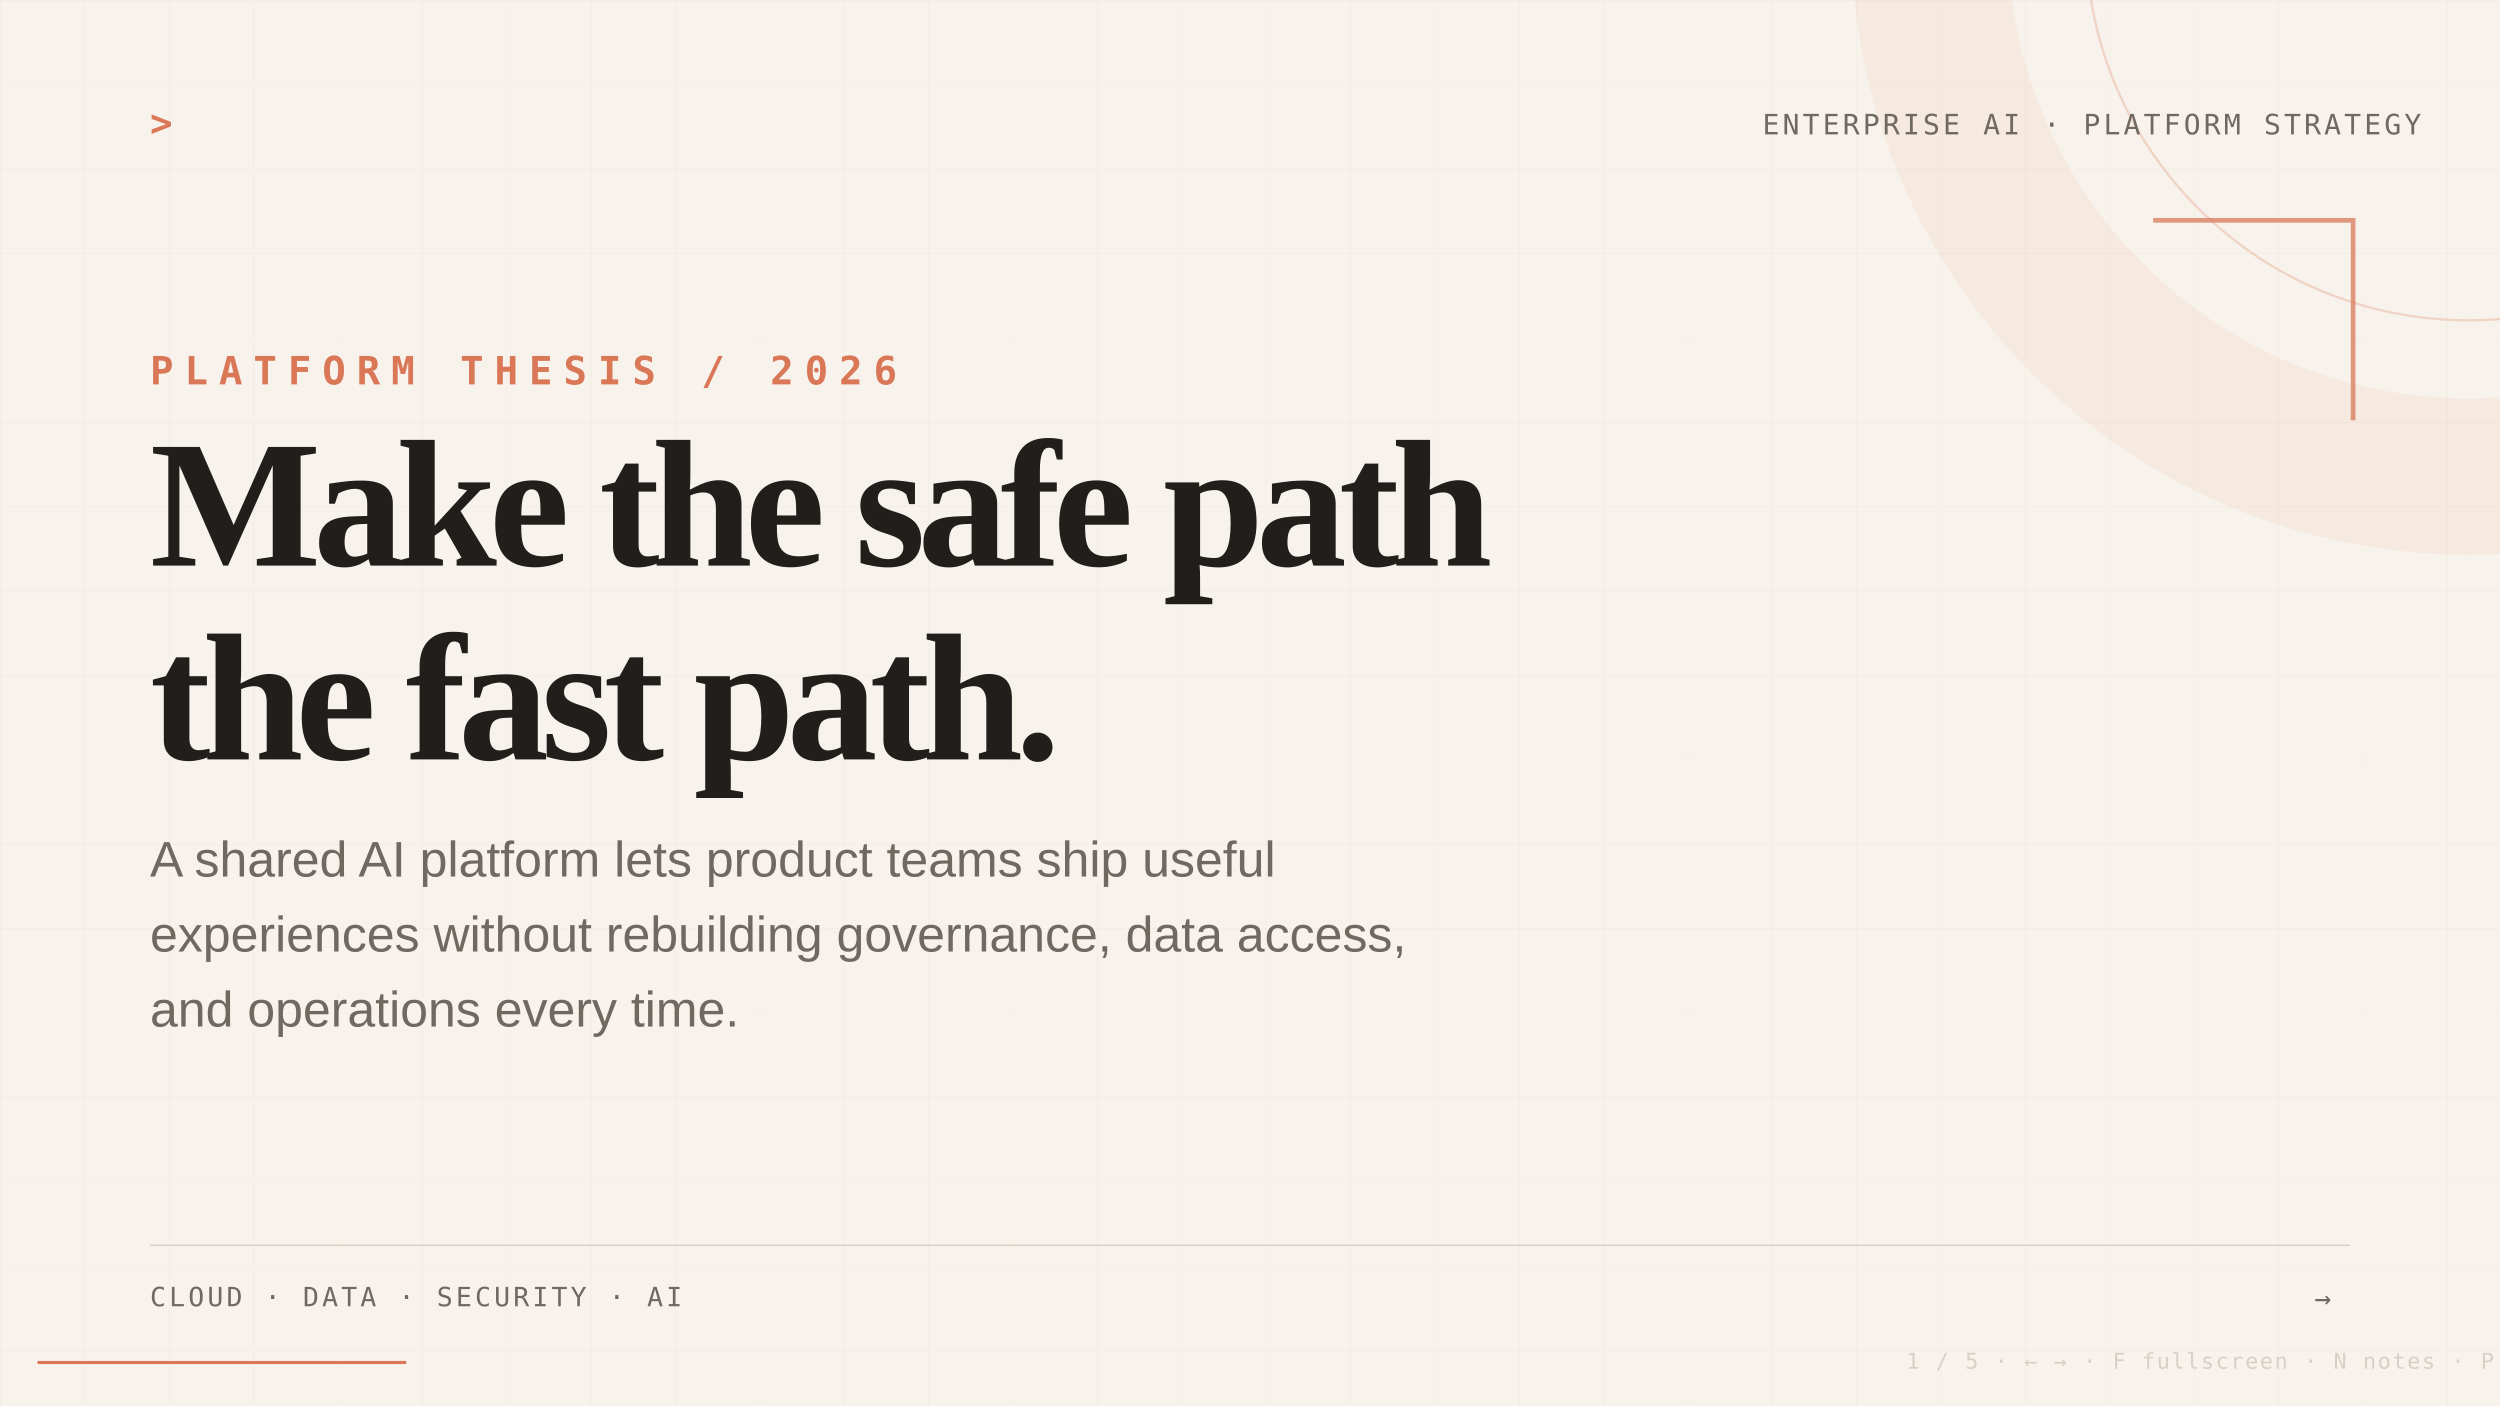
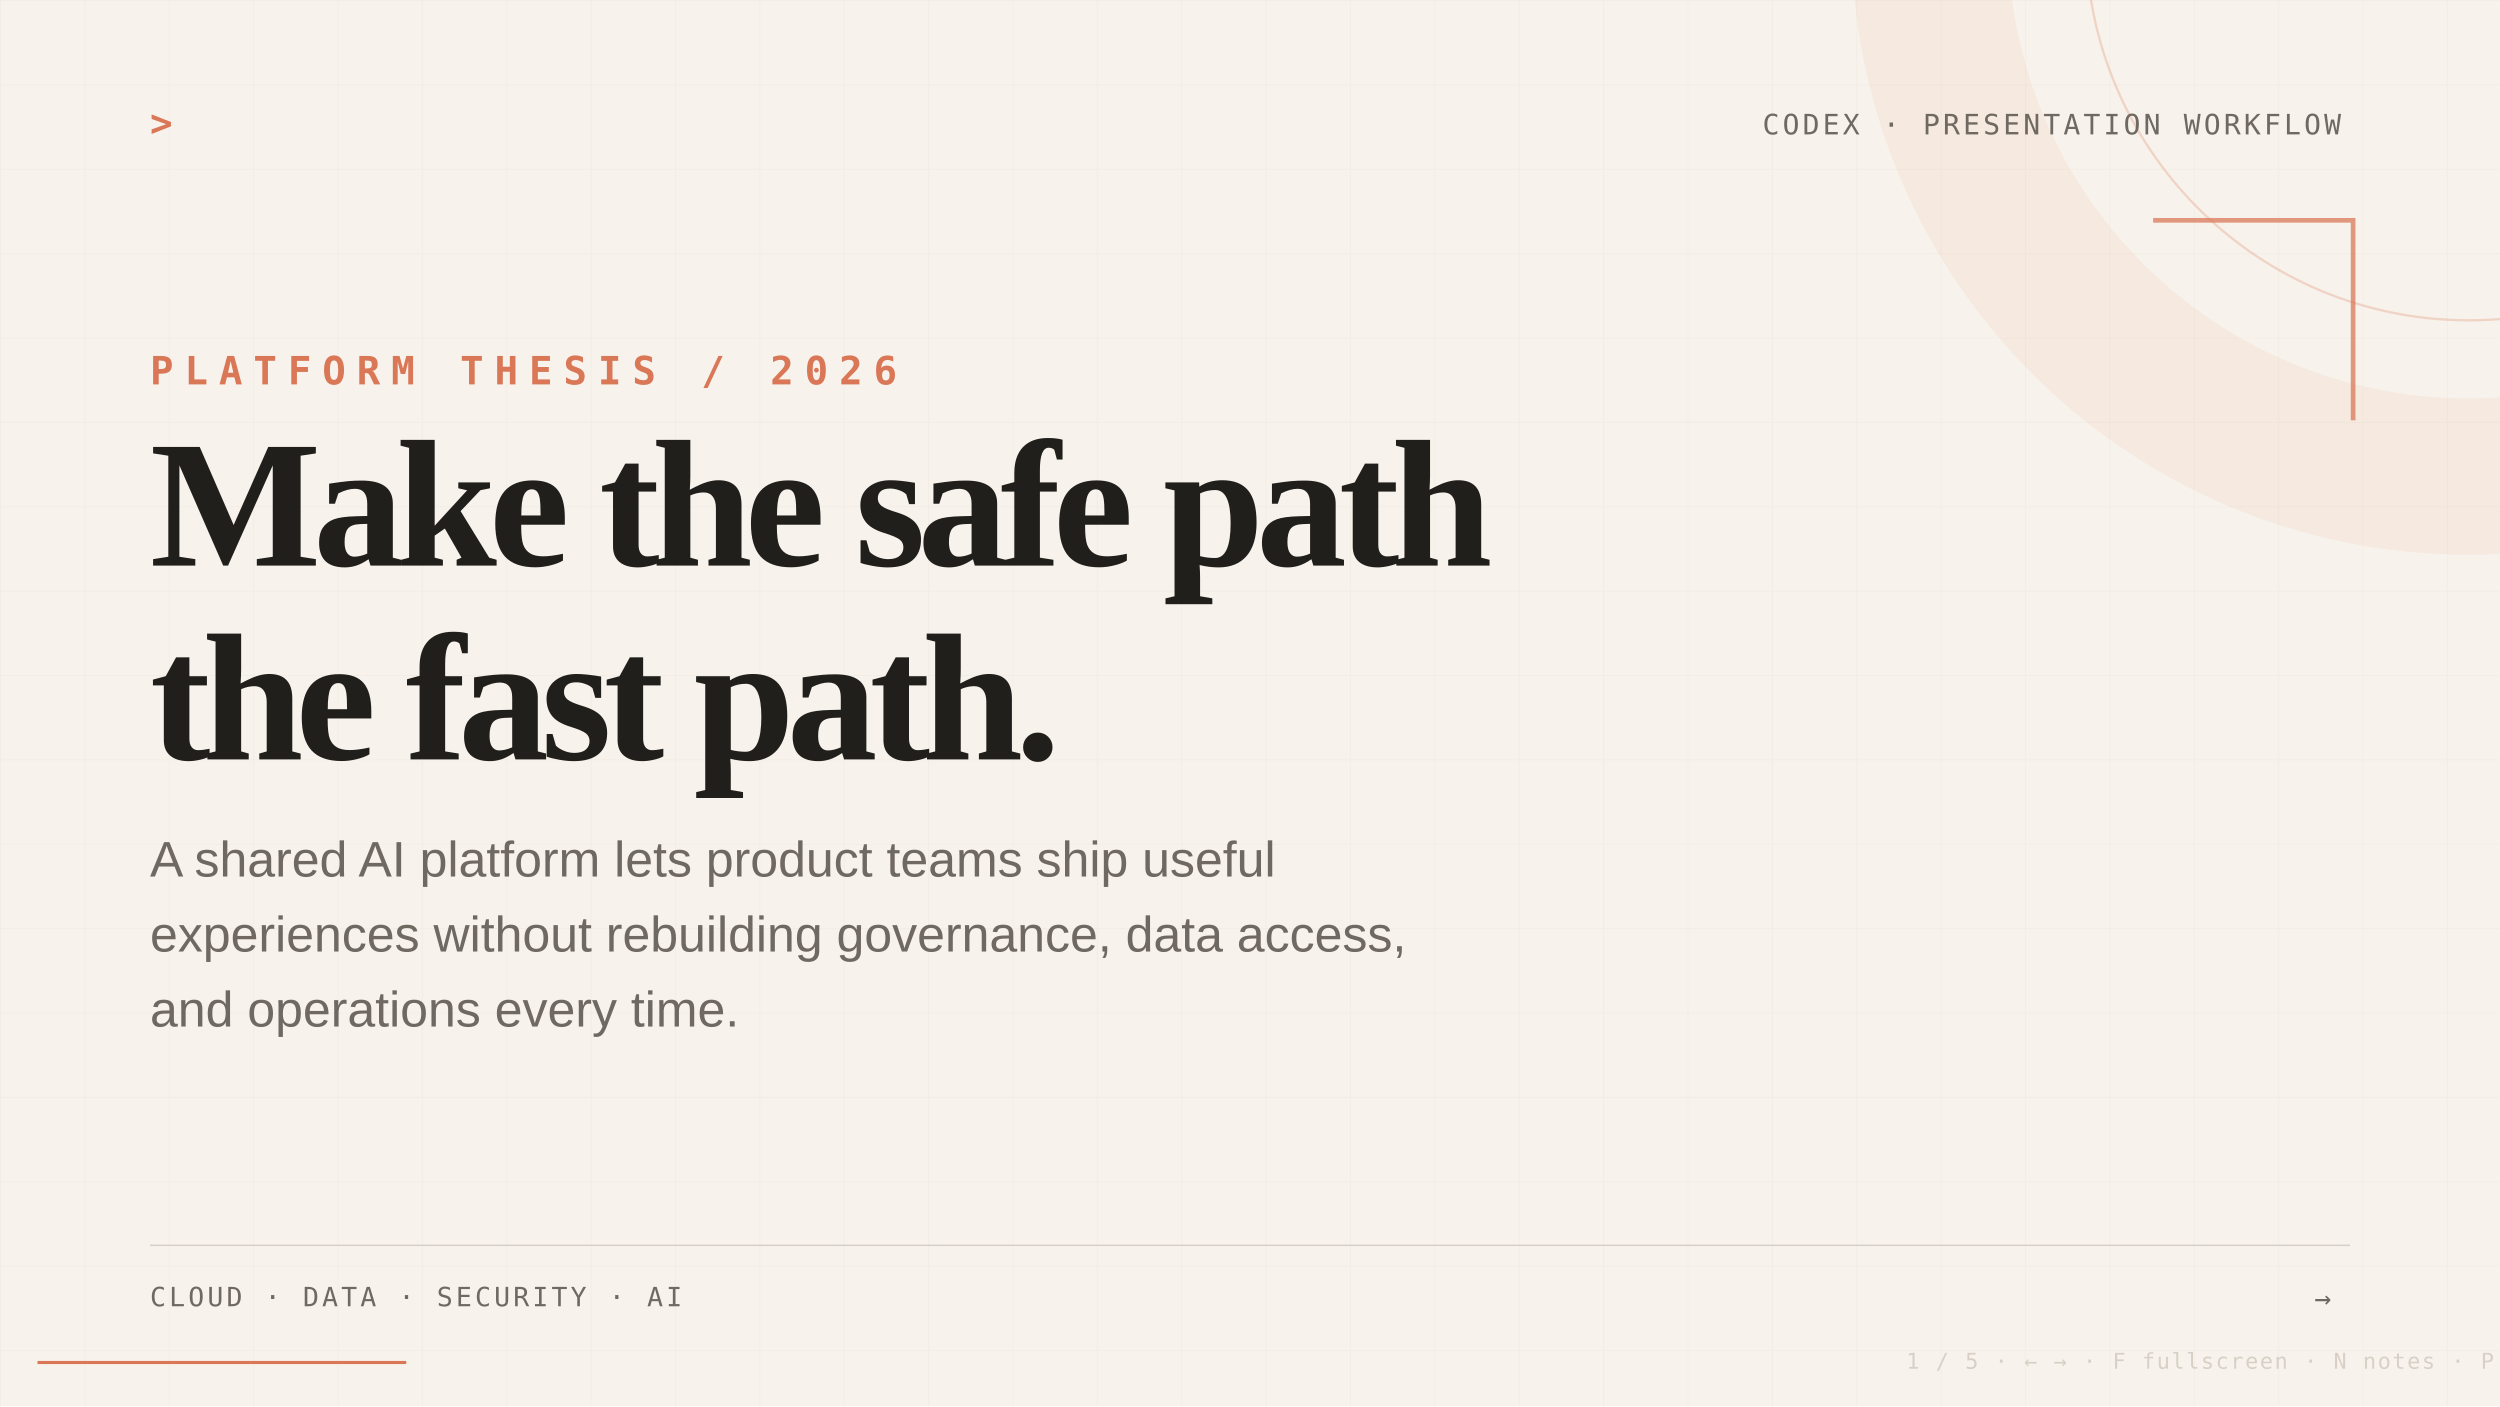
<svg xmlns="http://www.w3.org/2000/svg" width="1600" height="900" viewBox="0 0 1600 900" role="img" aria-labelledby="title desc">
  <defs>
    <pattern id="grid" width="54" height="54" patternUnits="userSpaceOnUse">
      <path d="M54 0H0V54" fill="none" stroke="#211f1b" stroke-opacity="0.035" stroke-width="1" />
    </pattern>
    <clipPath id="canvas-clip">
      <rect width="1600" height="900" />
    </clipPath>
  </defs>
  <rect width="1600" height="900" fill="#f7f3ec" />
  <rect width="1600" height="900" fill="url(#grid)" />
  <g clip-path="url(#canvas-clip)">
    <circle cx="1580" cy="-40" r="245" fill="none" stroke="#d97757" stroke-opacity="0.26" stroke-width="1.5" />
    <circle cx="1580" cy="-40" r="345" fill="none" stroke="#d97757" stroke-opacity="0.075" stroke-width="100" />
    <path d="M1378 141h128v128" fill="none" stroke="#d97757" stroke-opacity="0.74" stroke-width="3" />
  </g>
  <text x="96" y="87" fill="#d97757" font-family="Consolas, Menlo, monospace" font-size="24" font-weight="700">&gt;</text>
-   <text x="1128" y="86" fill="#6f6962" font-family="Consolas, Menlo, monospace" font-size="18" letter-spacing="2">ENTERPRISE AI · PLATFORM STRATEGY</text>
+   <text x="1128" y="86" fill="#6f6962" font-family="Consolas, Menlo, monospace" font-size="18" letter-spacing="2">CODEX · PRESENTATION WORKFLOW</text>
  <text x="96" y="246" fill="#d97757" font-family="Consolas, Menlo, monospace" font-size="25" font-weight="700" letter-spacing="7">PLATFORM THESIS / 2026</text>
  <text x="96" y="362" fill="#211f1b" font-family="Georgia, 'Times New Roman', serif" font-size="116" font-weight="600" letter-spacing="-5">Make the safe path</text>
  <text x="96" y="486" fill="#211f1b" font-family="Georgia, 'Times New Roman', serif" font-size="116" font-weight="600" letter-spacing="-5">the fast path.</text>
  <text x="96" y="561" fill="#6f6962" font-family="Arial, sans-serif" font-size="32">A shared AI platform lets product teams ship useful</text>
  <text x="96" y="609" fill="#6f6962" font-family="Arial, sans-serif" font-size="32">experiences without rebuilding governance, data access,</text>
  <text x="96" y="657" fill="#6f6962" font-family="Arial, sans-serif" font-size="32">and operations every time.</text>
  <line x1="96" y1="797" x2="1504" y2="797" stroke="#d8d0c6" />
  <text x="96" y="836" fill="#6f6962" font-family="Consolas, Menlo, monospace" font-size="17" letter-spacing="2">CLOUD · DATA · SECURITY · AI</text>
  <text x="1492" y="837" text-anchor="end" fill="#6f6962" font-family="Consolas, Menlo, monospace" font-size="18">→</text>
  <line x1="24" y1="872" x2="260" y2="872" stroke="#d97757" stroke-width="2" />
  <text x="1220" y="876" fill="#d8d0c6" font-family="Consolas, Menlo, monospace" font-size="14" letter-spacing="1">1 / 5 · ← → · F fullscreen · N notes · P print</text>
</svg>
